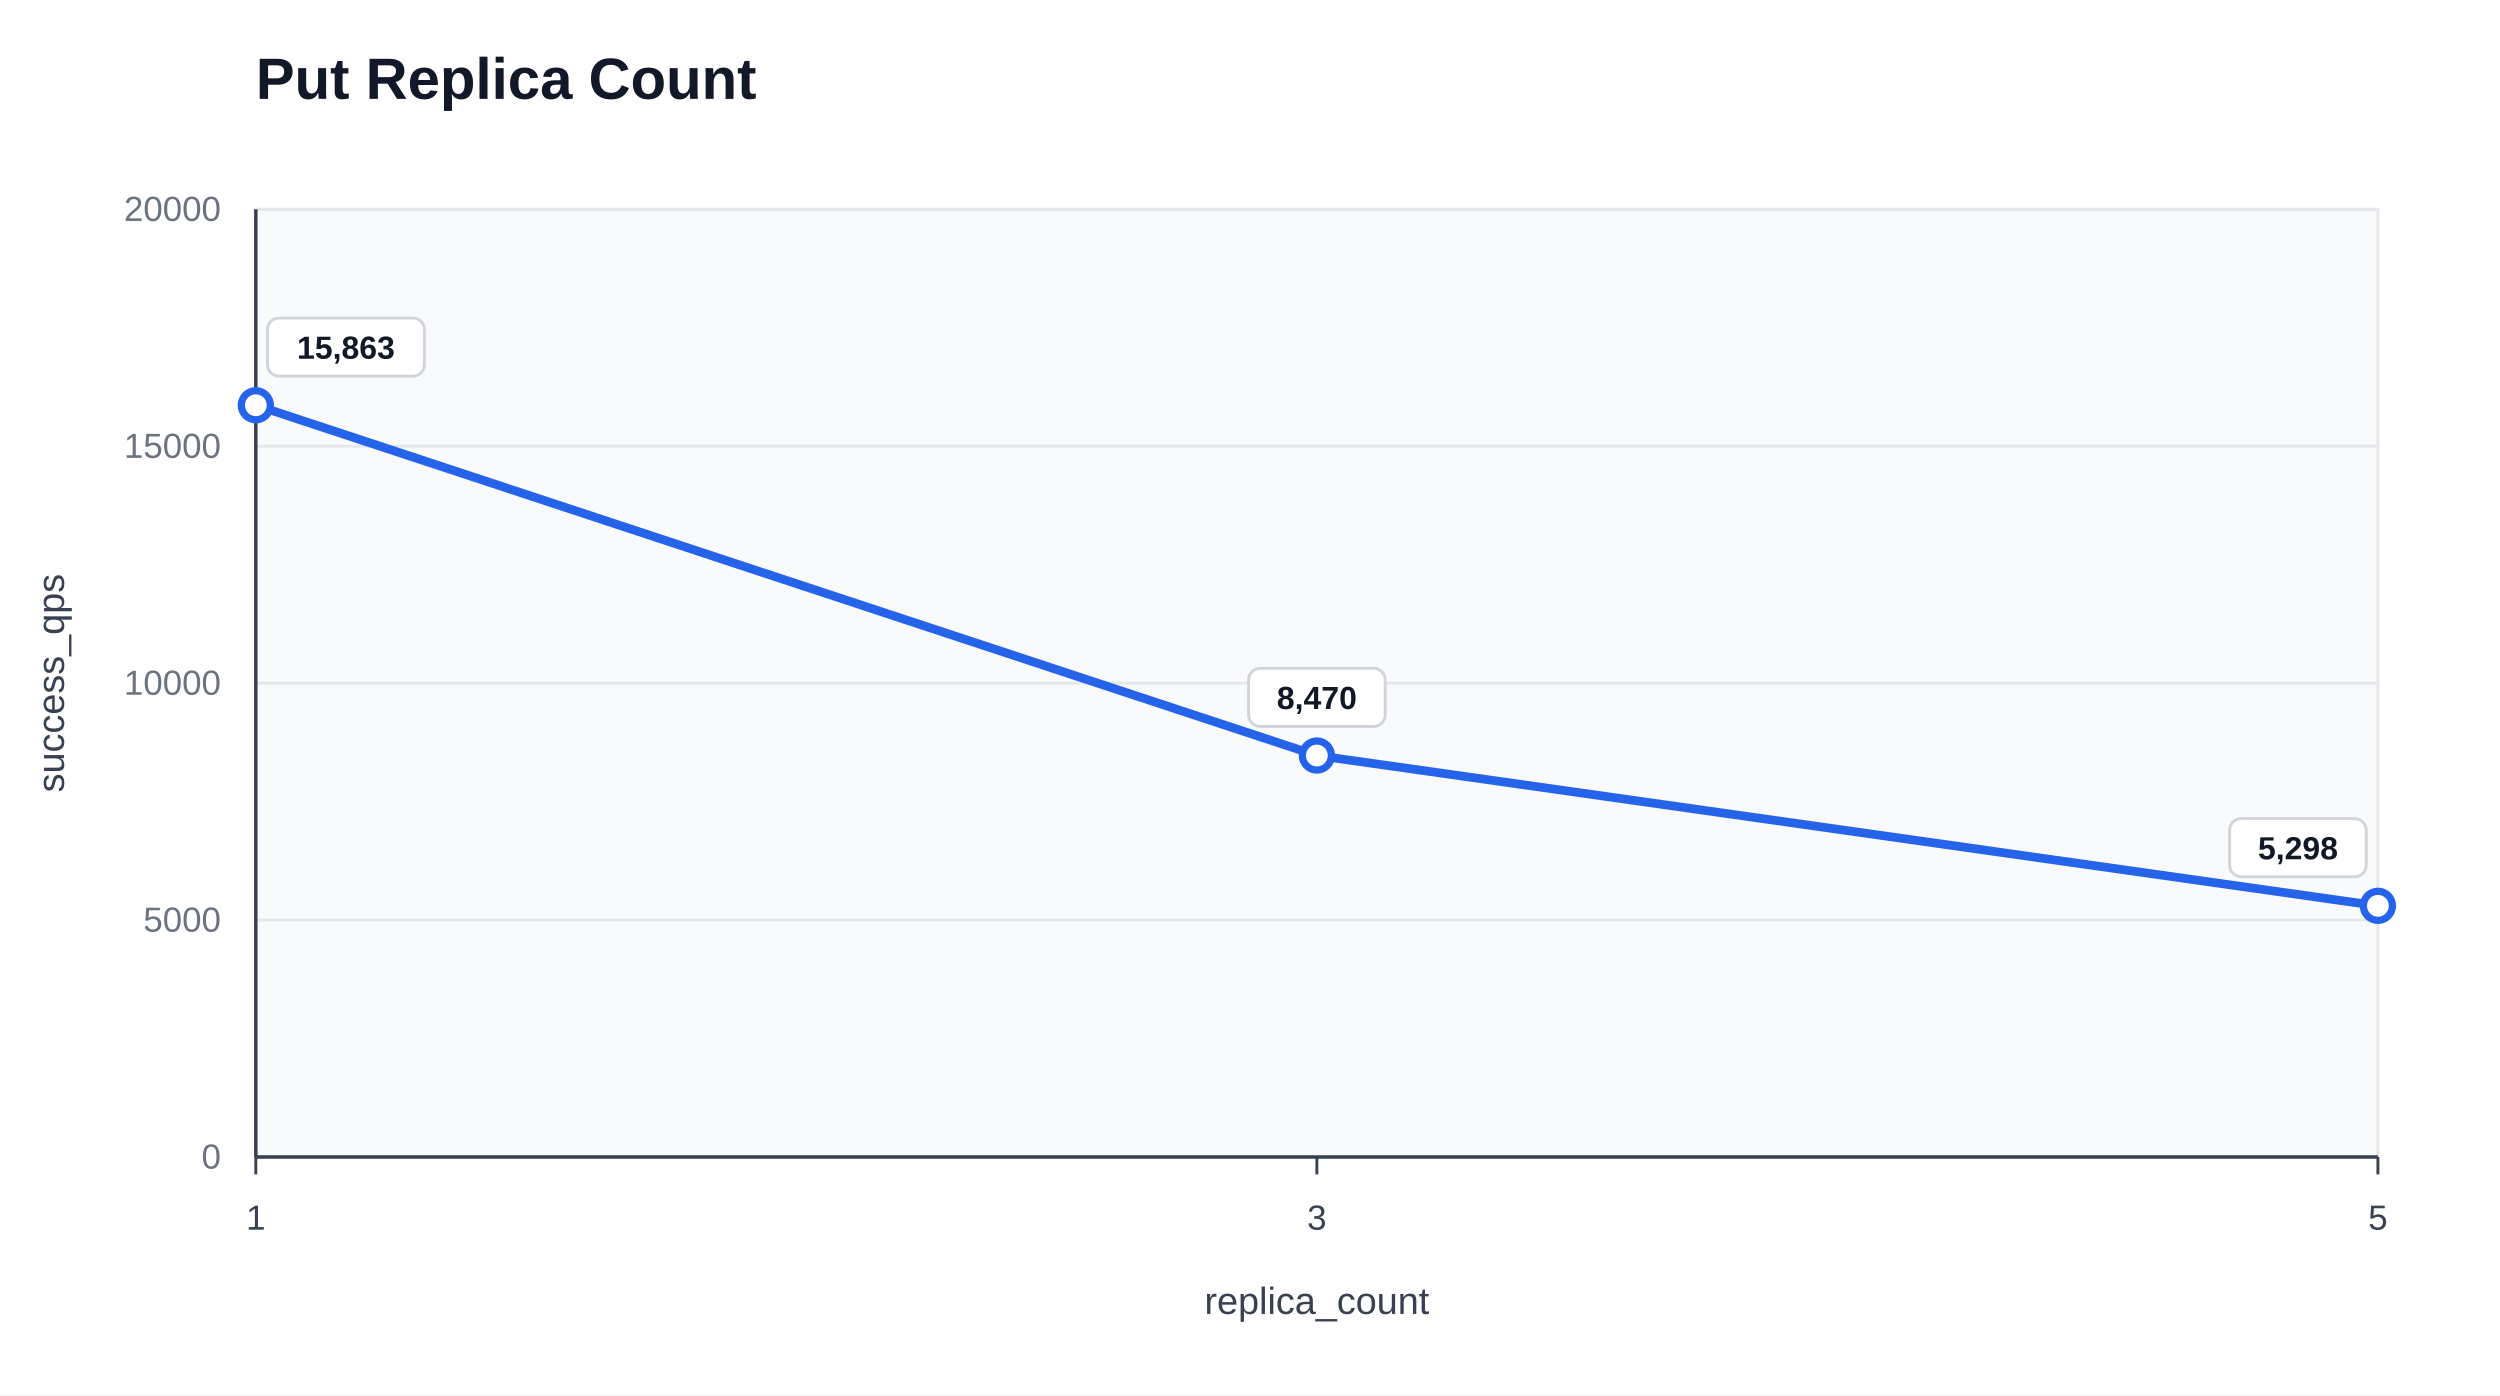
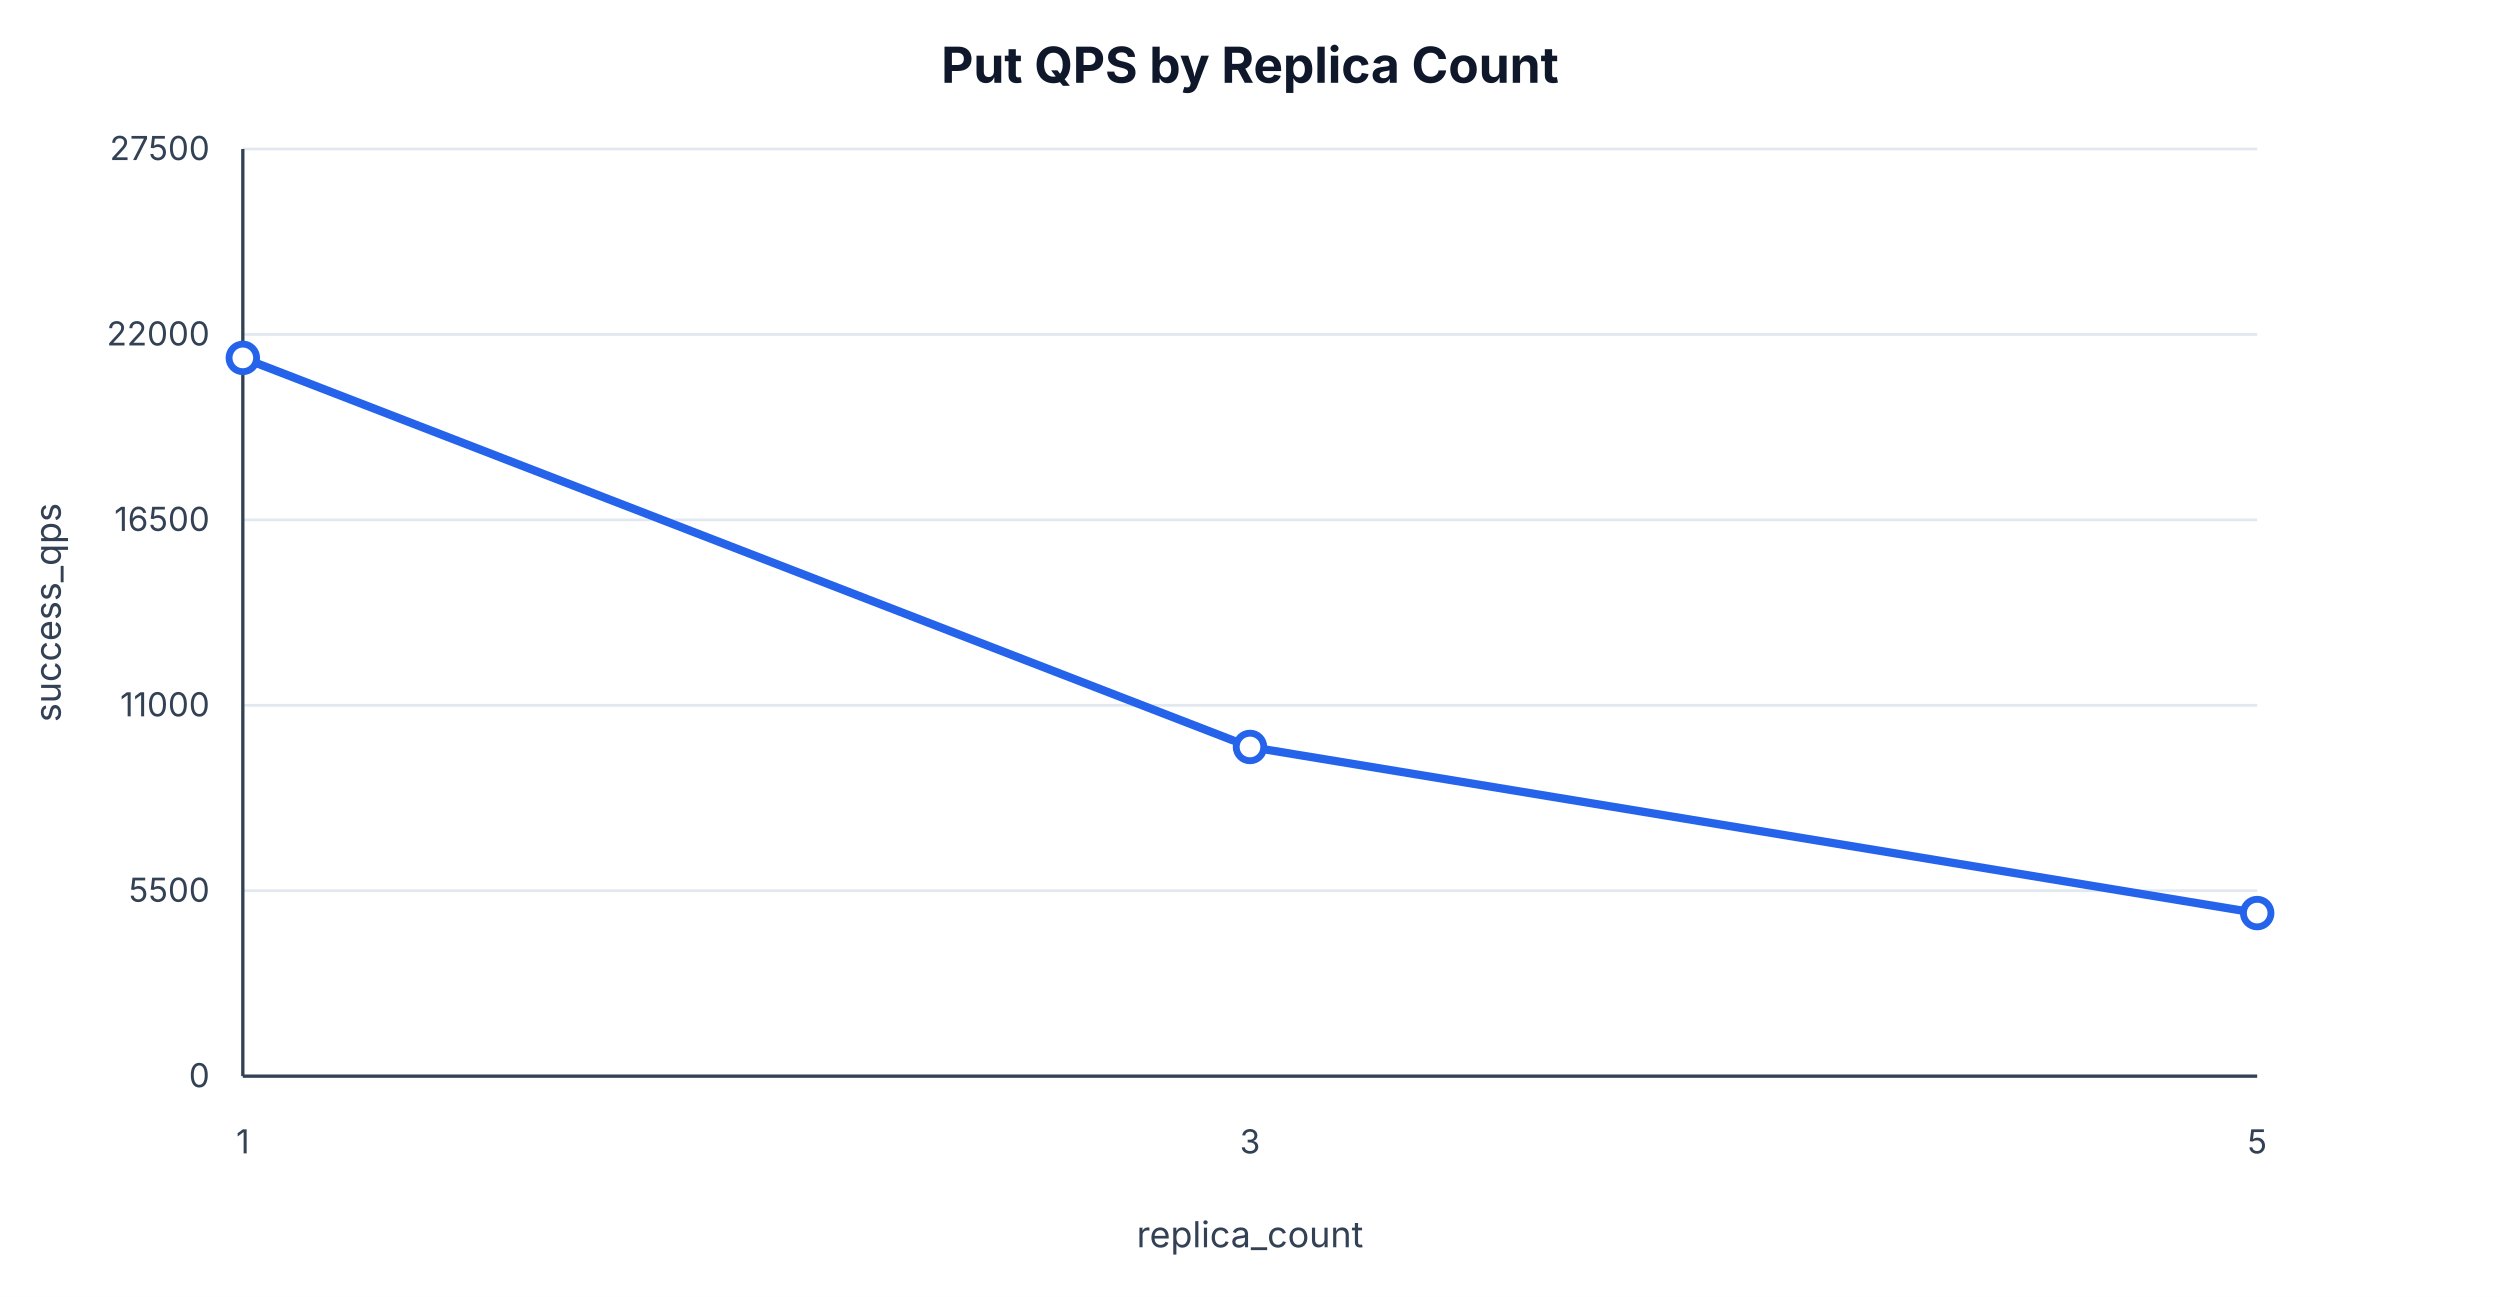
- <svg xmlns="http://www.w3.org/2000/svg" width="860" height="480" viewBox="0 0 860 480" role="img" aria-labelledby="title desc">
+ <svg xmlns="http://www.w3.org/2000/svg" width="906" height="470" viewBox="0 0 906 470" role="img" aria-labelledby="title desc">
+   <style>
+     .axis { stroke: #334155; stroke-width: 1.2; }
+     .grid { stroke: #e2e8f0; stroke-width: 1; }
+     .label { fill: #334155; font-family: -apple-system, BlinkMacSystemFont, 'Segoe UI', sans-serif; }
+     .title { fill: #0f172a; font-weight: 700; font-family: -apple-system, BlinkMacSystemFont, 'Segoe UI', sans-serif; }
+   </style>
  <rect width="100%" height="100%" fill="#ffffff" />
-   <style>text{font-family:Arial,sans-serif}.axis{stroke:#374151}.grid{stroke:#e5e7eb}.tick{fill:#6b7280}.label{fill:#374151}.qps-label{fill:#111827;font-size:11px;font-weight:600}</style>
-   <text x="88" y="34" font-size="20" font-weight="700" fill="#111827">Put Replica Count</text>
-   <rect x="88" y="72" width="730" height="326" fill="#f9fafb" stroke="#e5e7eb" stroke-width="1" />
-   <line x1="88" y1="398.0" x2="818" y2="398.0" class="grid" stroke-width="1" />
-   <text x="76" y="402.0" text-anchor="end" font-size="12" class="tick">0</text>
-   <line x1="88" y1="316.5" x2="818" y2="316.5" class="grid" stroke-width="1" />
-   <text x="76" y="320.5" text-anchor="end" font-size="12" class="tick">5000</text>
-   <line x1="88" y1="235.0" x2="818" y2="235.0" class="grid" stroke-width="1" />
-   <text x="76" y="239.0" text-anchor="end" font-size="12" class="tick">10000</text>
-   <line x1="88" y1="153.5" x2="818" y2="153.5" class="grid" stroke-width="1" />
-   <text x="76" y="157.5" text-anchor="end" font-size="12" class="tick">15000</text>
-   <line x1="88" y1="72.0" x2="818" y2="72.0" class="grid" stroke-width="1" />
-   <text x="76" y="76.0" text-anchor="end" font-size="12" class="tick">20000</text>
-   <line x1="88" y1="72" x2="88" y2="398" class="axis" stroke-width="1.2" />
-   <line x1="88" y1="398" x2="818" y2="398" class="axis" stroke-width="1.2" />
-   <line x1="88.0" y1="398" x2="88.0" y2="404" class="axis" stroke-width="1" />
-   <text x="88.0" y="423" text-anchor="middle" font-size="12" fill="#374151">1</text>
-   <line x1="453.0" y1="398" x2="453.0" y2="404" class="axis" stroke-width="1" />
-   <text x="453.0" y="423" text-anchor="middle" font-size="12" fill="#374151">3</text>
-   <line x1="818.0" y1="398" x2="818.0" y2="404" class="axis" stroke-width="1" />
-   <text x="818.0" y="423" text-anchor="middle" font-size="12" fill="#374151">5</text>
-   <polyline fill="none" stroke="#2563eb" stroke-width="3" stroke-linecap="round" stroke-linejoin="round" points="88.0,139.4 453.0,259.9 818.0,311.6" />
-   <rect x="92.0" y="109.4" width="54.0" height="20" rx="4" fill="#ffffff" stroke="#d1d5db" stroke-width="1" />
-   <text x="119.0" y="123.4" text-anchor="middle" class="qps-label">15,863</text>
-   <rect x="429.5" y="229.9" width="47.0" height="20" rx="4" fill="#ffffff" stroke="#d1d5db" stroke-width="1" />
-   <text x="453.0" y="243.9" text-anchor="middle" class="qps-label">8,470</text>
-   <rect x="767.0" y="281.6" width="47.0" height="20" rx="4" fill="#ffffff" stroke="#d1d5db" stroke-width="1" />
-   <text x="790.5" y="295.6" text-anchor="middle" class="qps-label">5,298</text>
-   <circle cx="88.0" cy="139.4" r="5" fill="#ffffff" stroke="#2563eb" stroke-width="2.5" />
-   <circle cx="453.0" cy="259.9" r="5" fill="#ffffff" stroke="#2563eb" stroke-width="2.5" />
-   <circle cx="818.0" cy="311.6" r="5" fill="#ffffff" stroke="#2563eb" stroke-width="2.5" />
+   <text x="453.0" y="30" text-anchor="middle" font-size="18" class="title">Put QPS by Replica Count</text>
+   <line x1="88" y1="390.0" x2="818" y2="390.0" class="grid" />
+   <text x="76" y="394.0" text-anchor="end" font-size="12" class="label">0</text>
+   <line x1="88" y1="322.8" x2="818" y2="322.8" class="grid" />
+   <text x="76" y="326.8" text-anchor="end" font-size="12" class="label">5500</text>
+   <line x1="88" y1="255.6" x2="818" y2="255.6" class="grid" />
+   <text x="76" y="259.6" text-anchor="end" font-size="12" class="label">11000</text>
+   <line x1="88" y1="188.4" x2="818" y2="188.4" class="grid" />
+   <text x="76" y="192.4" text-anchor="end" font-size="12" class="label">16500</text>
+   <line x1="88" y1="121.2" x2="818" y2="121.2" class="grid" />
+   <text x="76" y="125.2" text-anchor="end" font-size="12" class="label">22000</text>
+   <line x1="88" y1="54.0" x2="818" y2="54.0" class="grid" />
+   <text x="76" y="58.0" text-anchor="end" font-size="12" class="label">27500</text>
+   <line x1="88" y1="390" x2="818" y2="390" class="axis" />
+   <line x1="88" y1="54" x2="88" y2="390" class="axis" />
+   <polyline points="88.0,129.7 453.0,270.7 818.0,330.9" fill="none" stroke="#2563eb" stroke-width="3" stroke-linejoin="round" stroke-linecap="round" />
+   <circle cx="88.0" cy="129.7" r="5" fill="#ffffff" stroke="#2563eb" stroke-width="2.5" />
+   <text x="88.0" y="418" text-anchor="middle" font-size="12" class="label">1</text>
+   <circle cx="453.0" cy="270.7" r="5" fill="#ffffff" stroke="#2563eb" stroke-width="2.5" />
+   <text x="453.0" y="418" text-anchor="middle" font-size="12" class="label">3</text>
+   <circle cx="818.0" cy="330.9" r="5" fill="#ffffff" stroke="#2563eb" stroke-width="2.5" />
+   <text x="818.0" y="418" text-anchor="middle" font-size="12" class="label">5</text>
  <text x="453.0" y="452" text-anchor="middle" font-size="13" class="label">replica_count</text>
-   <text x="22" y="235.0" text-anchor="middle" font-size="13" class="label" transform="rotate(-90 22 235.0)">success_qps</text>
+   <text x="22" y="222.0" text-anchor="middle" font-size="13" class="label" transform="rotate(-90 22 222.0)">success_qps</text>
</svg>
